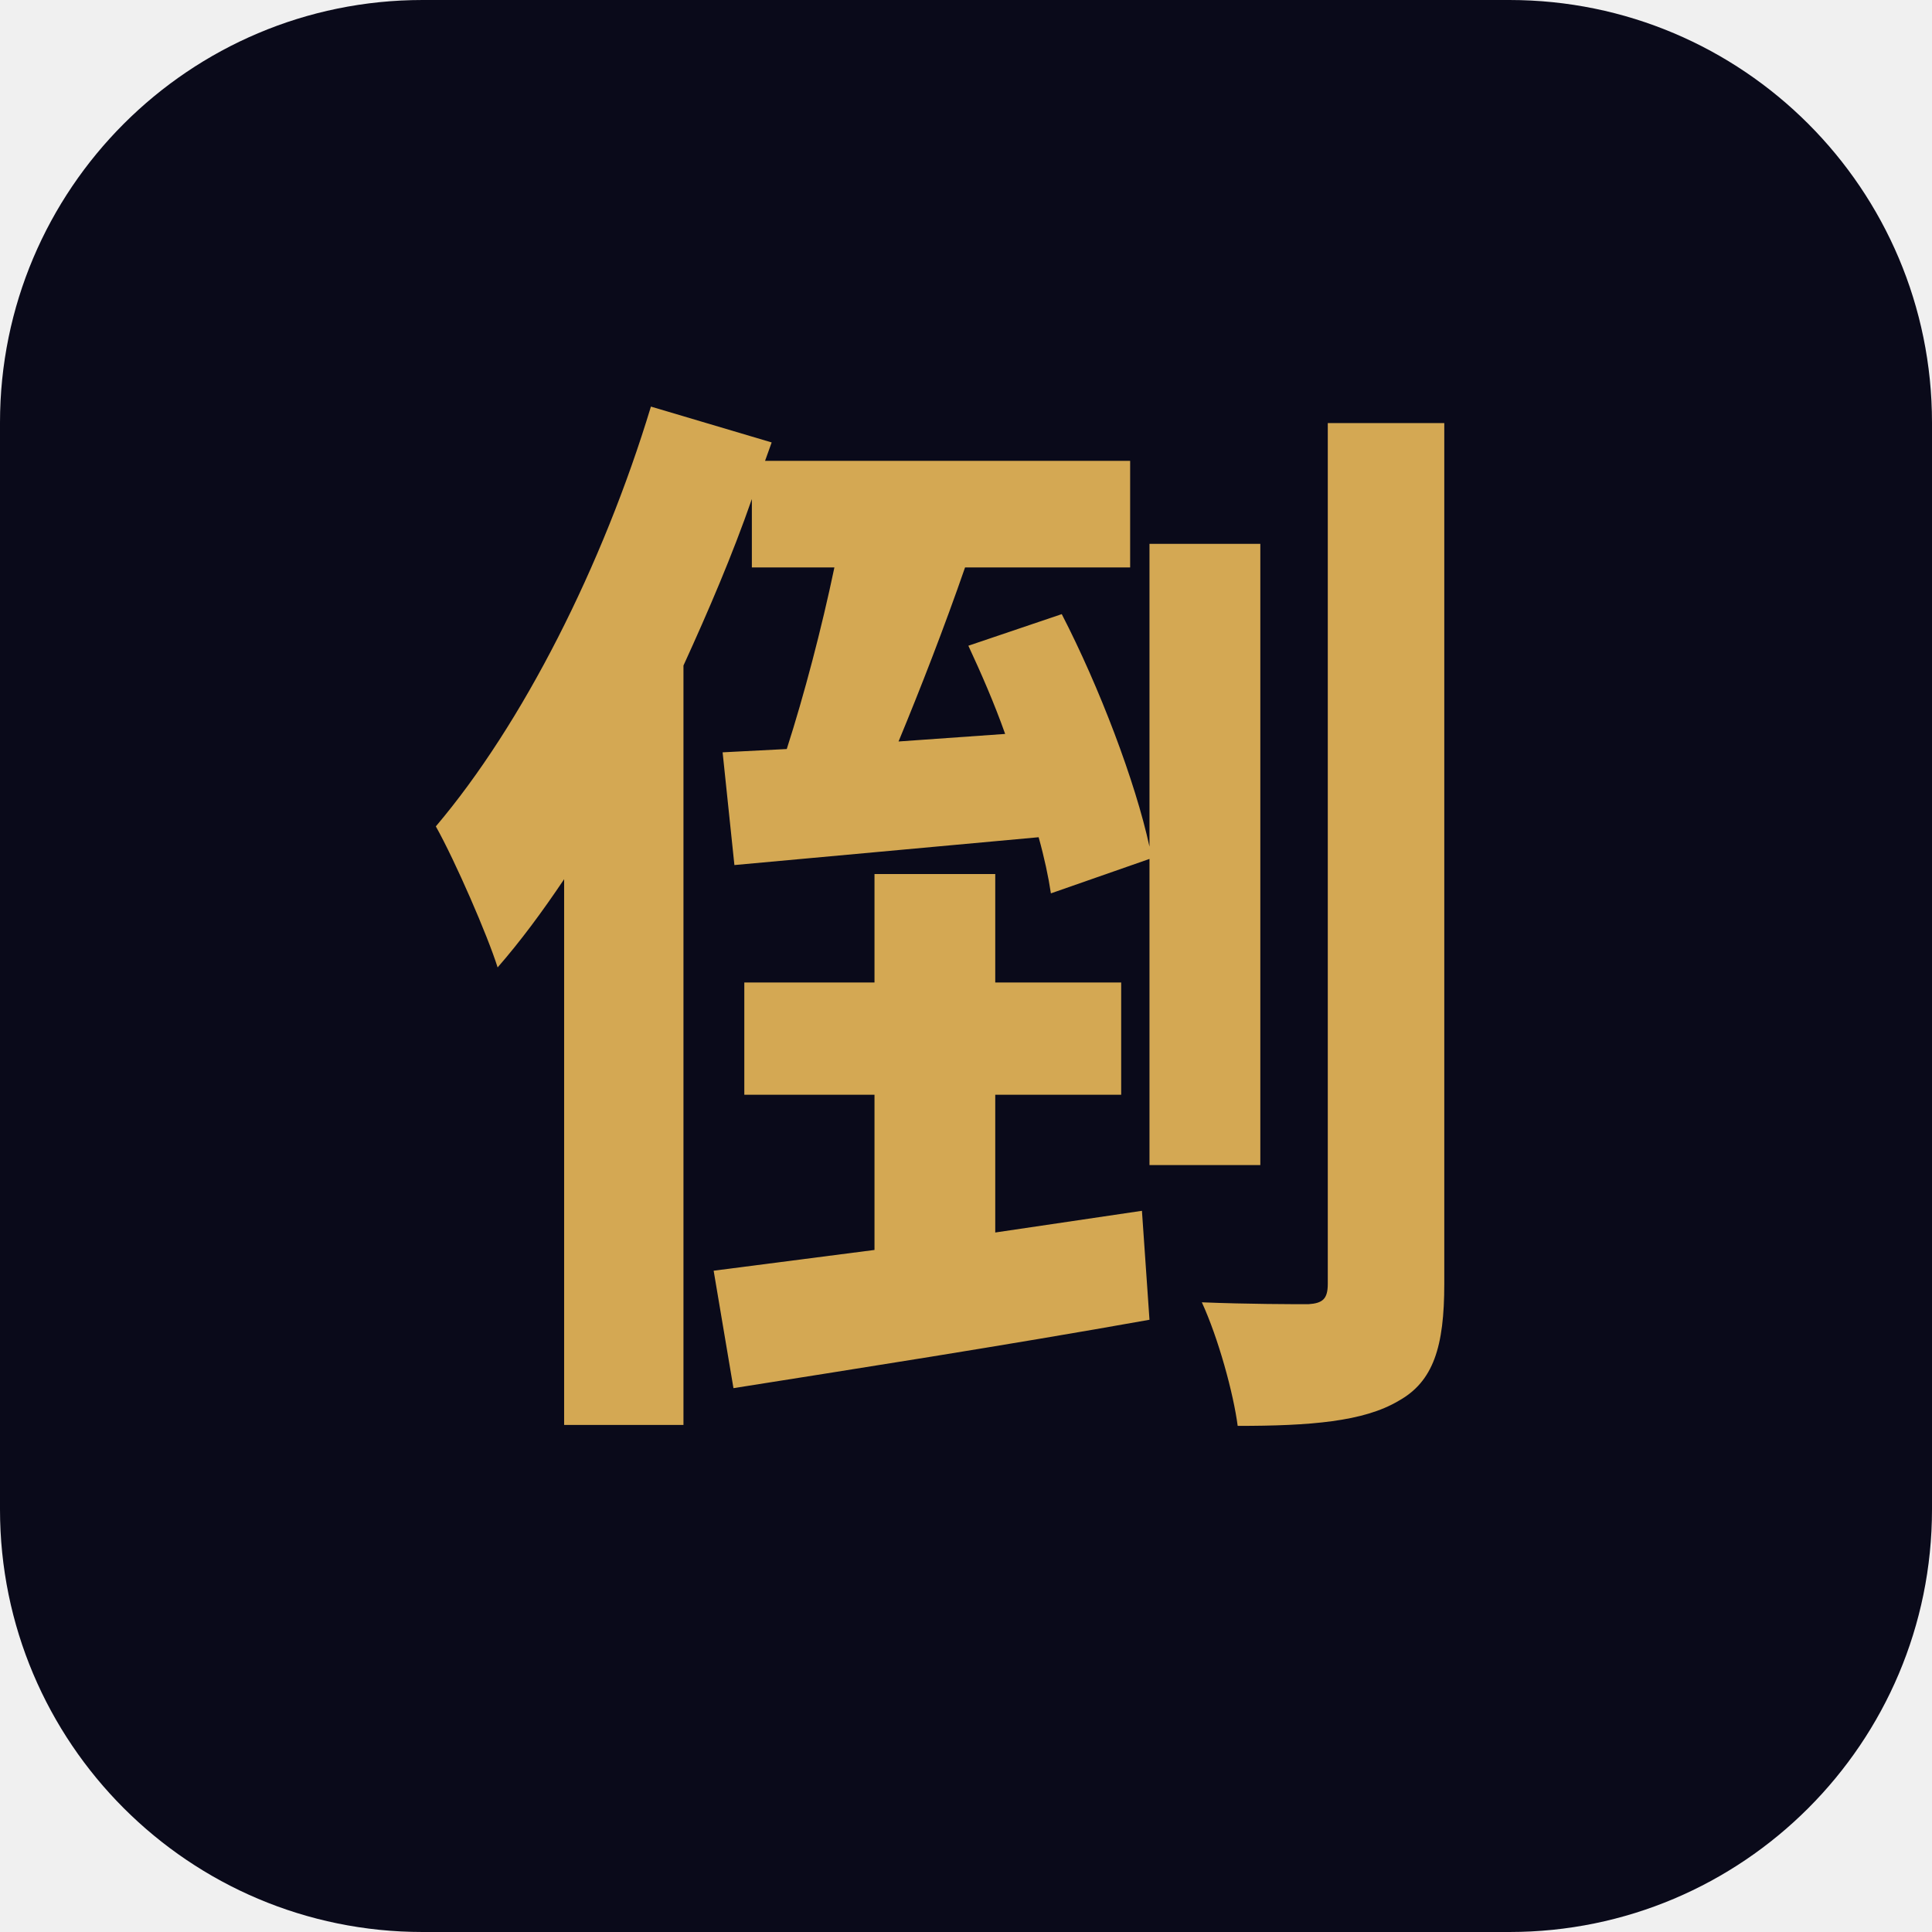
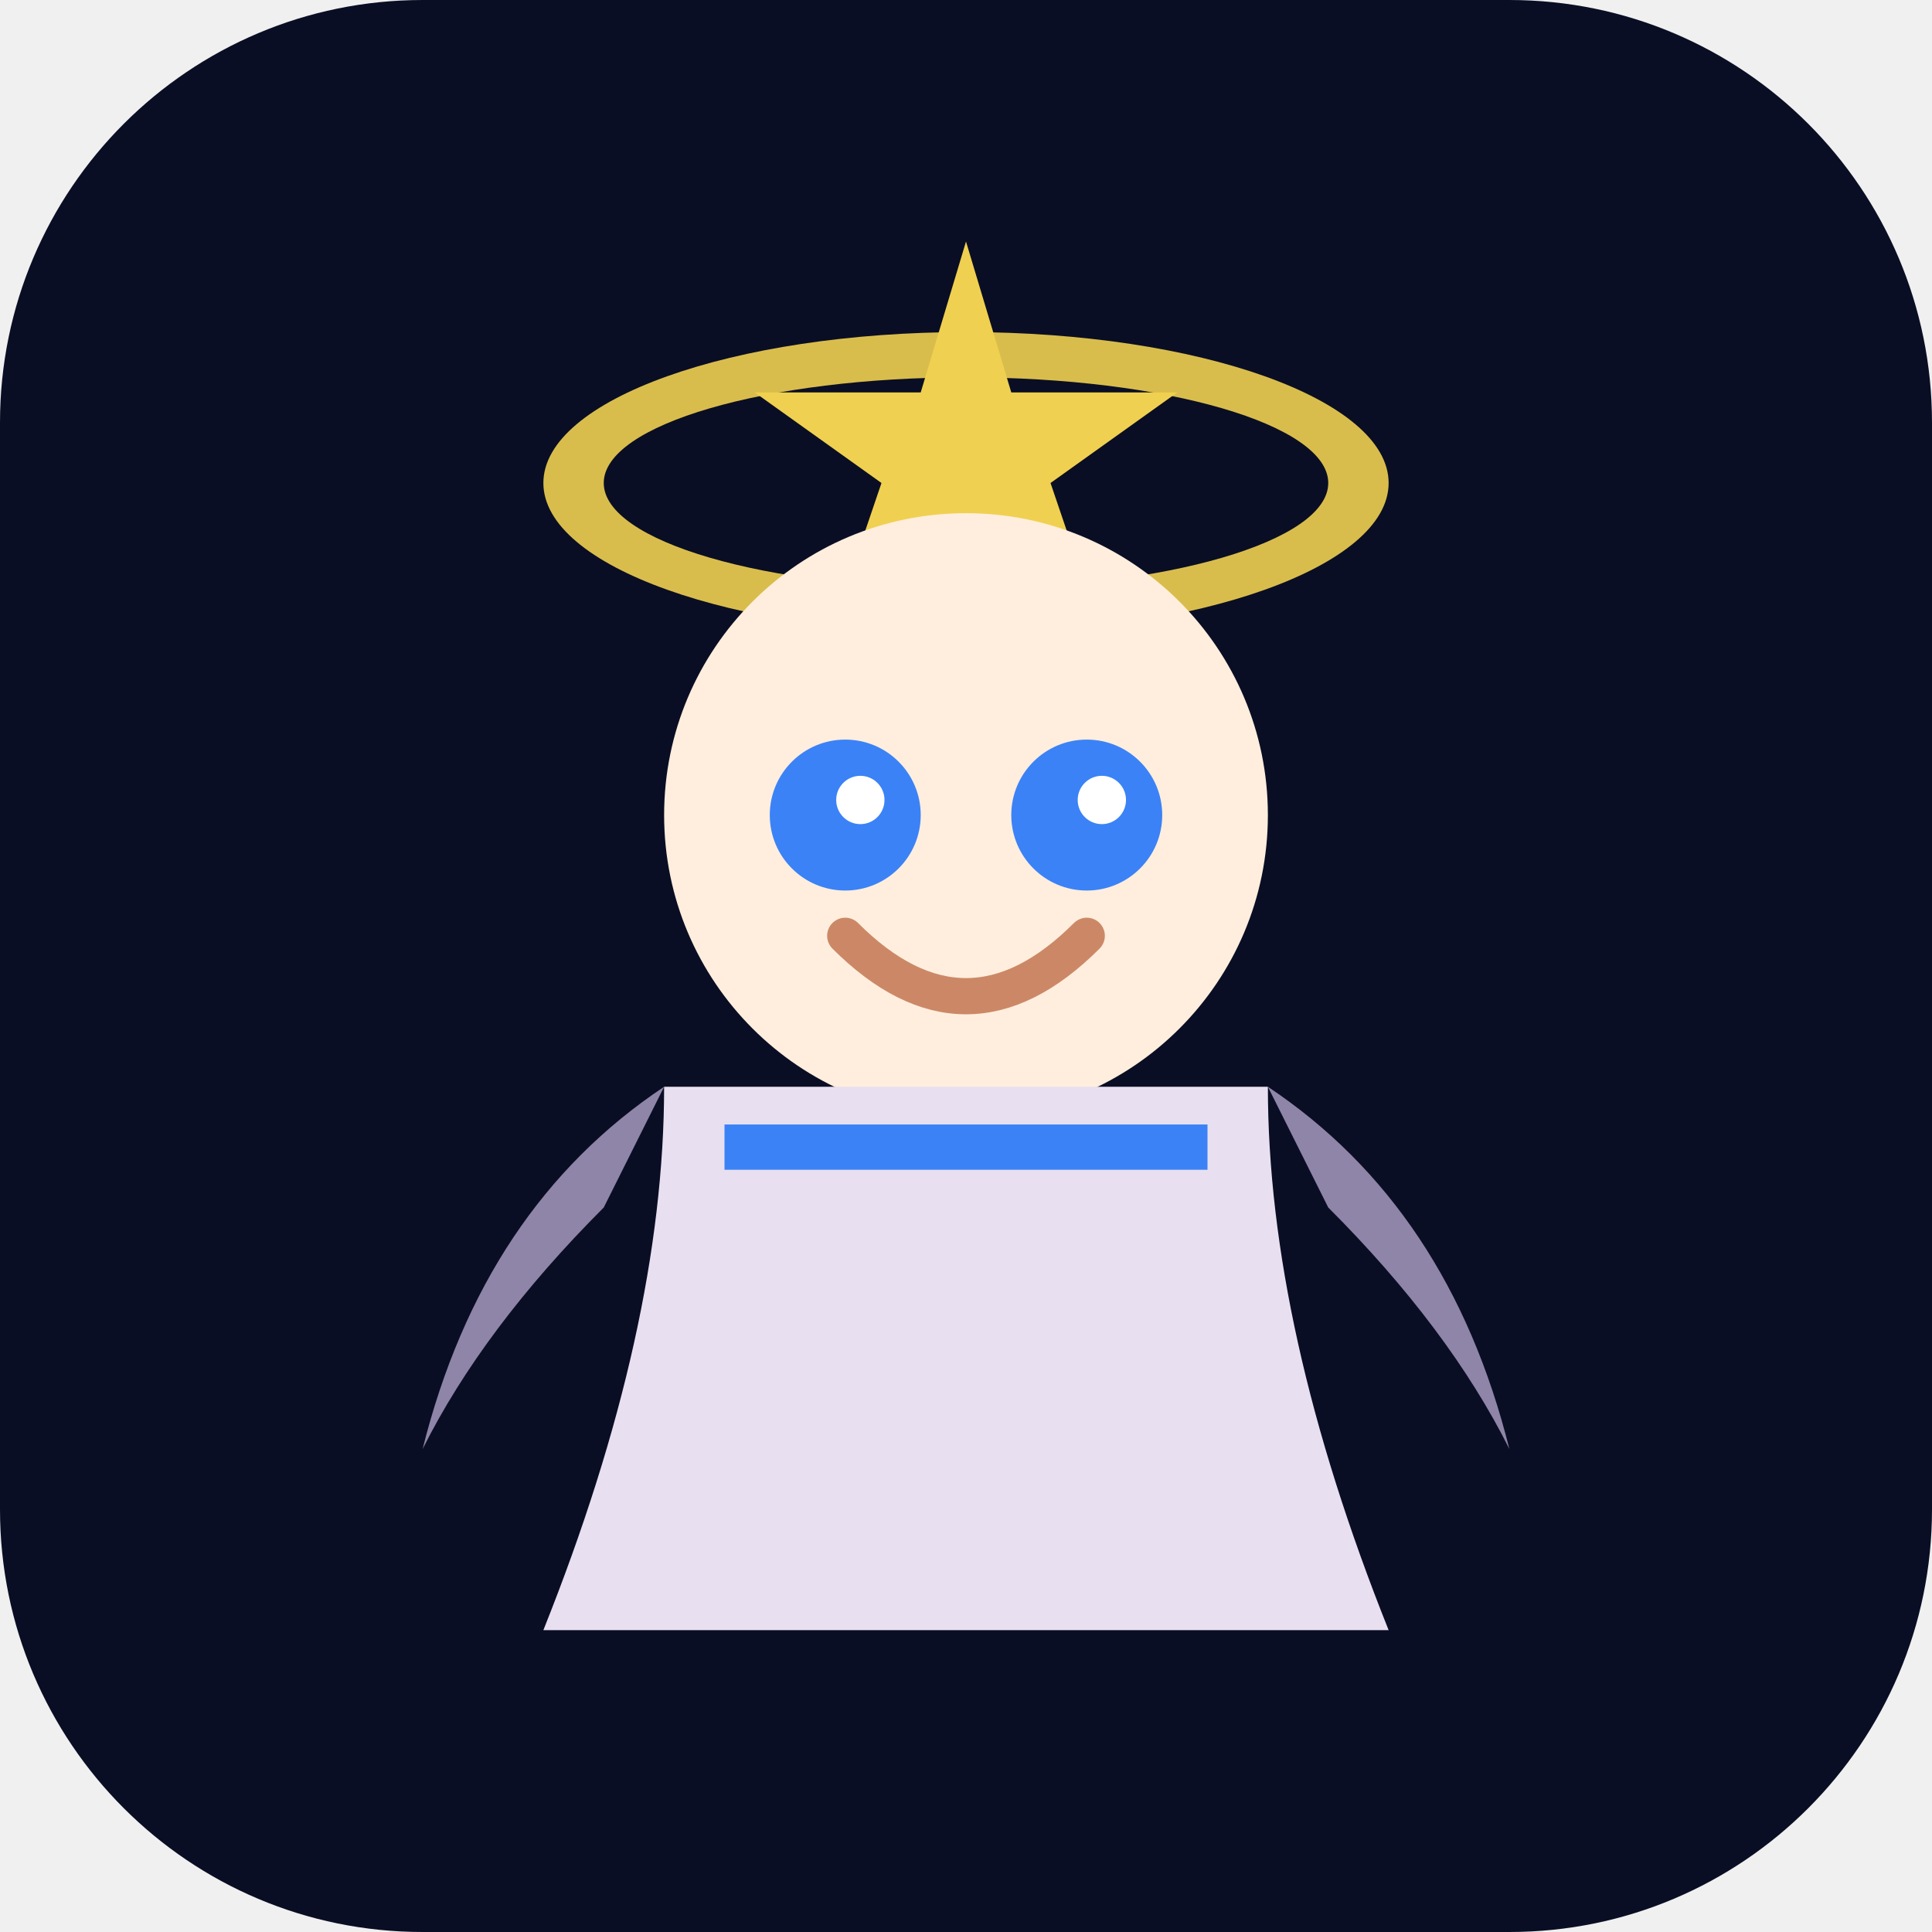
<svg xmlns="http://www.w3.org/2000/svg" viewBox="0 0 64 64" fill="none">
-   <rect width="64" height="64" rx="14" fill="#0a0a1a" />
-   <text x="32" y="44" text-anchor="middle" font-size="36" font-weight="bold" fill="#d4a853" font-family="serif">倒</text>
+   <rect width="64" height="64" rx="14" fill="#0a0e24" />
+   <ellipse cx="32" cy="16" rx="14" ry="5" fill="#f0d050" opacity="0.9" />
+   <ellipse cx="32" cy="16" rx="12" ry="3.5" fill="#0a0e24" />
+   <polygon points="32,8 33.5,13 39,13 34.8,16 36.5,21 32,17.5 27.5,21 29.2,16 25,13 30.5,13" fill="#f0d050" />
+   <circle cx="32" cy="27" r="10" fill="#ffeedd" />
+   <circle cx="28" cy="27" r="2.5" fill="#3b82f6" />
+   <circle cx="36" cy="27" r="2.5" fill="#3b82f6" />
+   <circle cx="28.5" cy="26.5" r="0.8" fill="#fff" />
+   <circle cx="36.5" cy="26.5" r="0.8" fill="#fff" />
+   <path d="M28 31 Q32 35 36 31" stroke="#cc8866" stroke-width="1.2" fill="none" stroke-linecap="round" />
+   <path d="M22 36 Q22 44 18 54 L46 54 Q42 44 42 36 Z" fill="#e8e0f0" />
+   <path d="M24 38 L40 38" stroke="#3b82f6" stroke-width="1.5" />
+   <path d="M22 36 Q16 40 14 48 Q16 44 20 40" fill="#c8b8e0" opacity="0.7" />
+   <path d="M42 36 Q48 40 50 48 Q48 44 44 40" fill="#c8b8e0" opacity="0.7" />
</svg>
